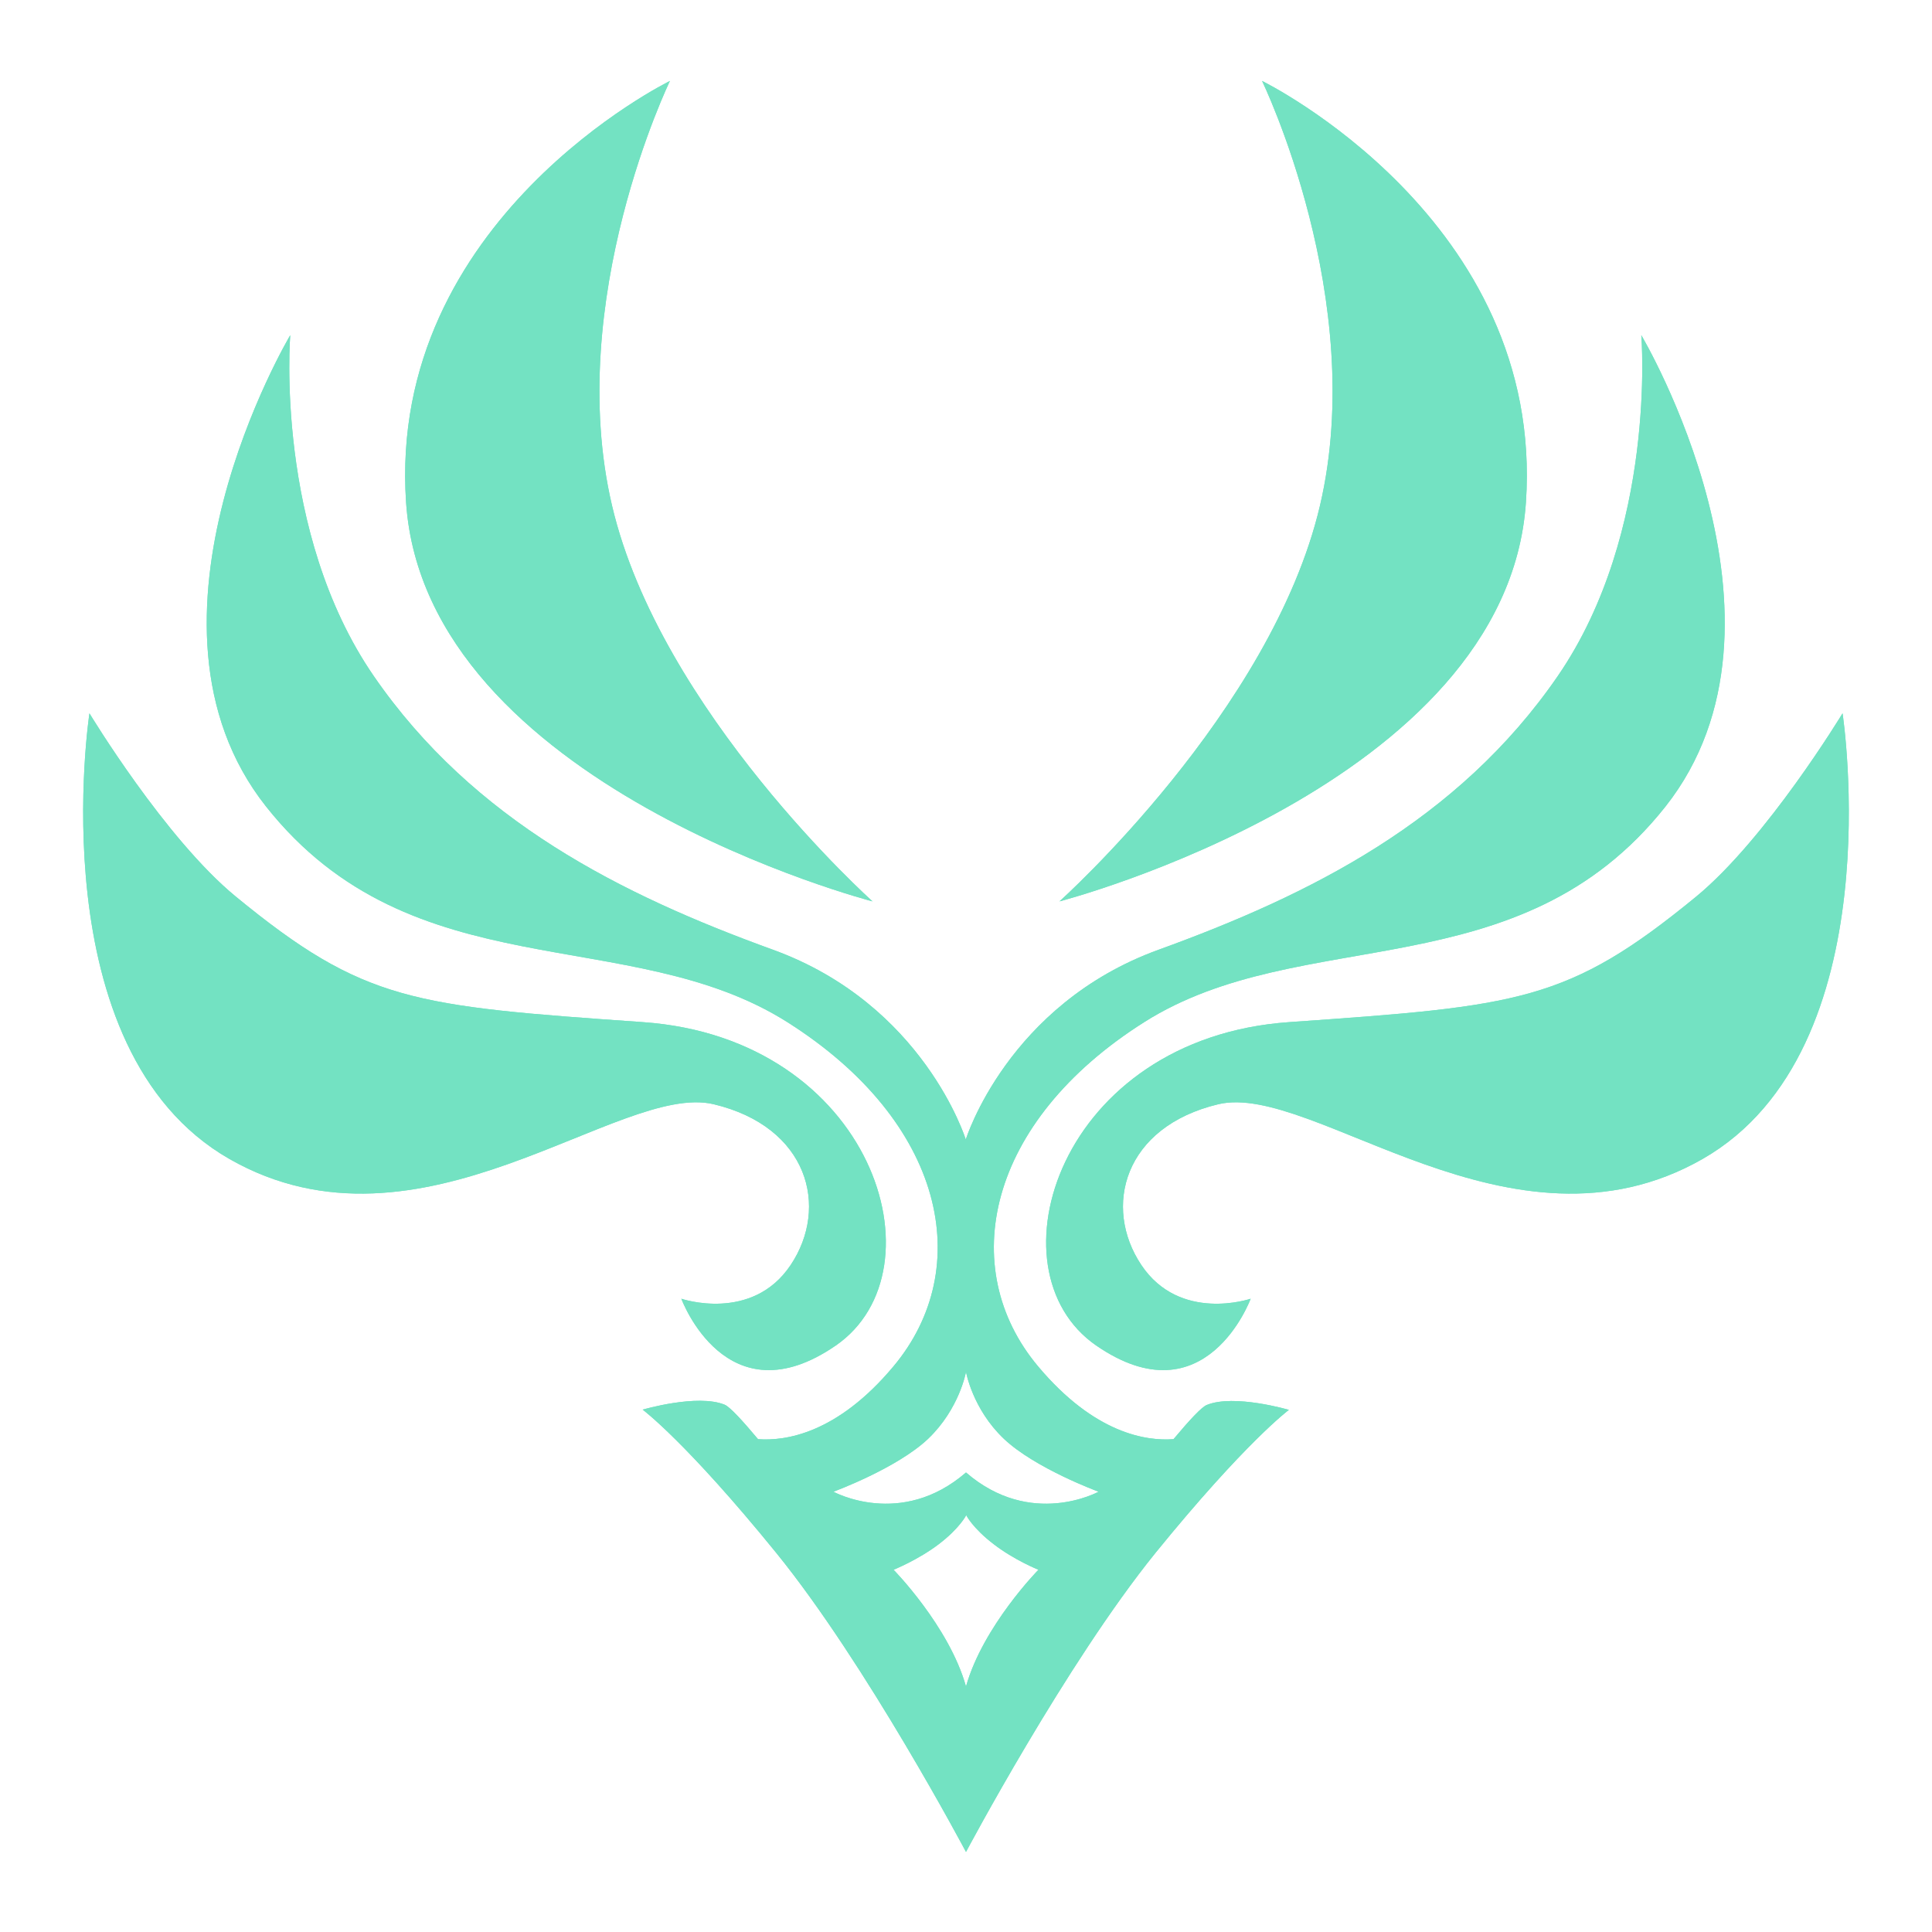
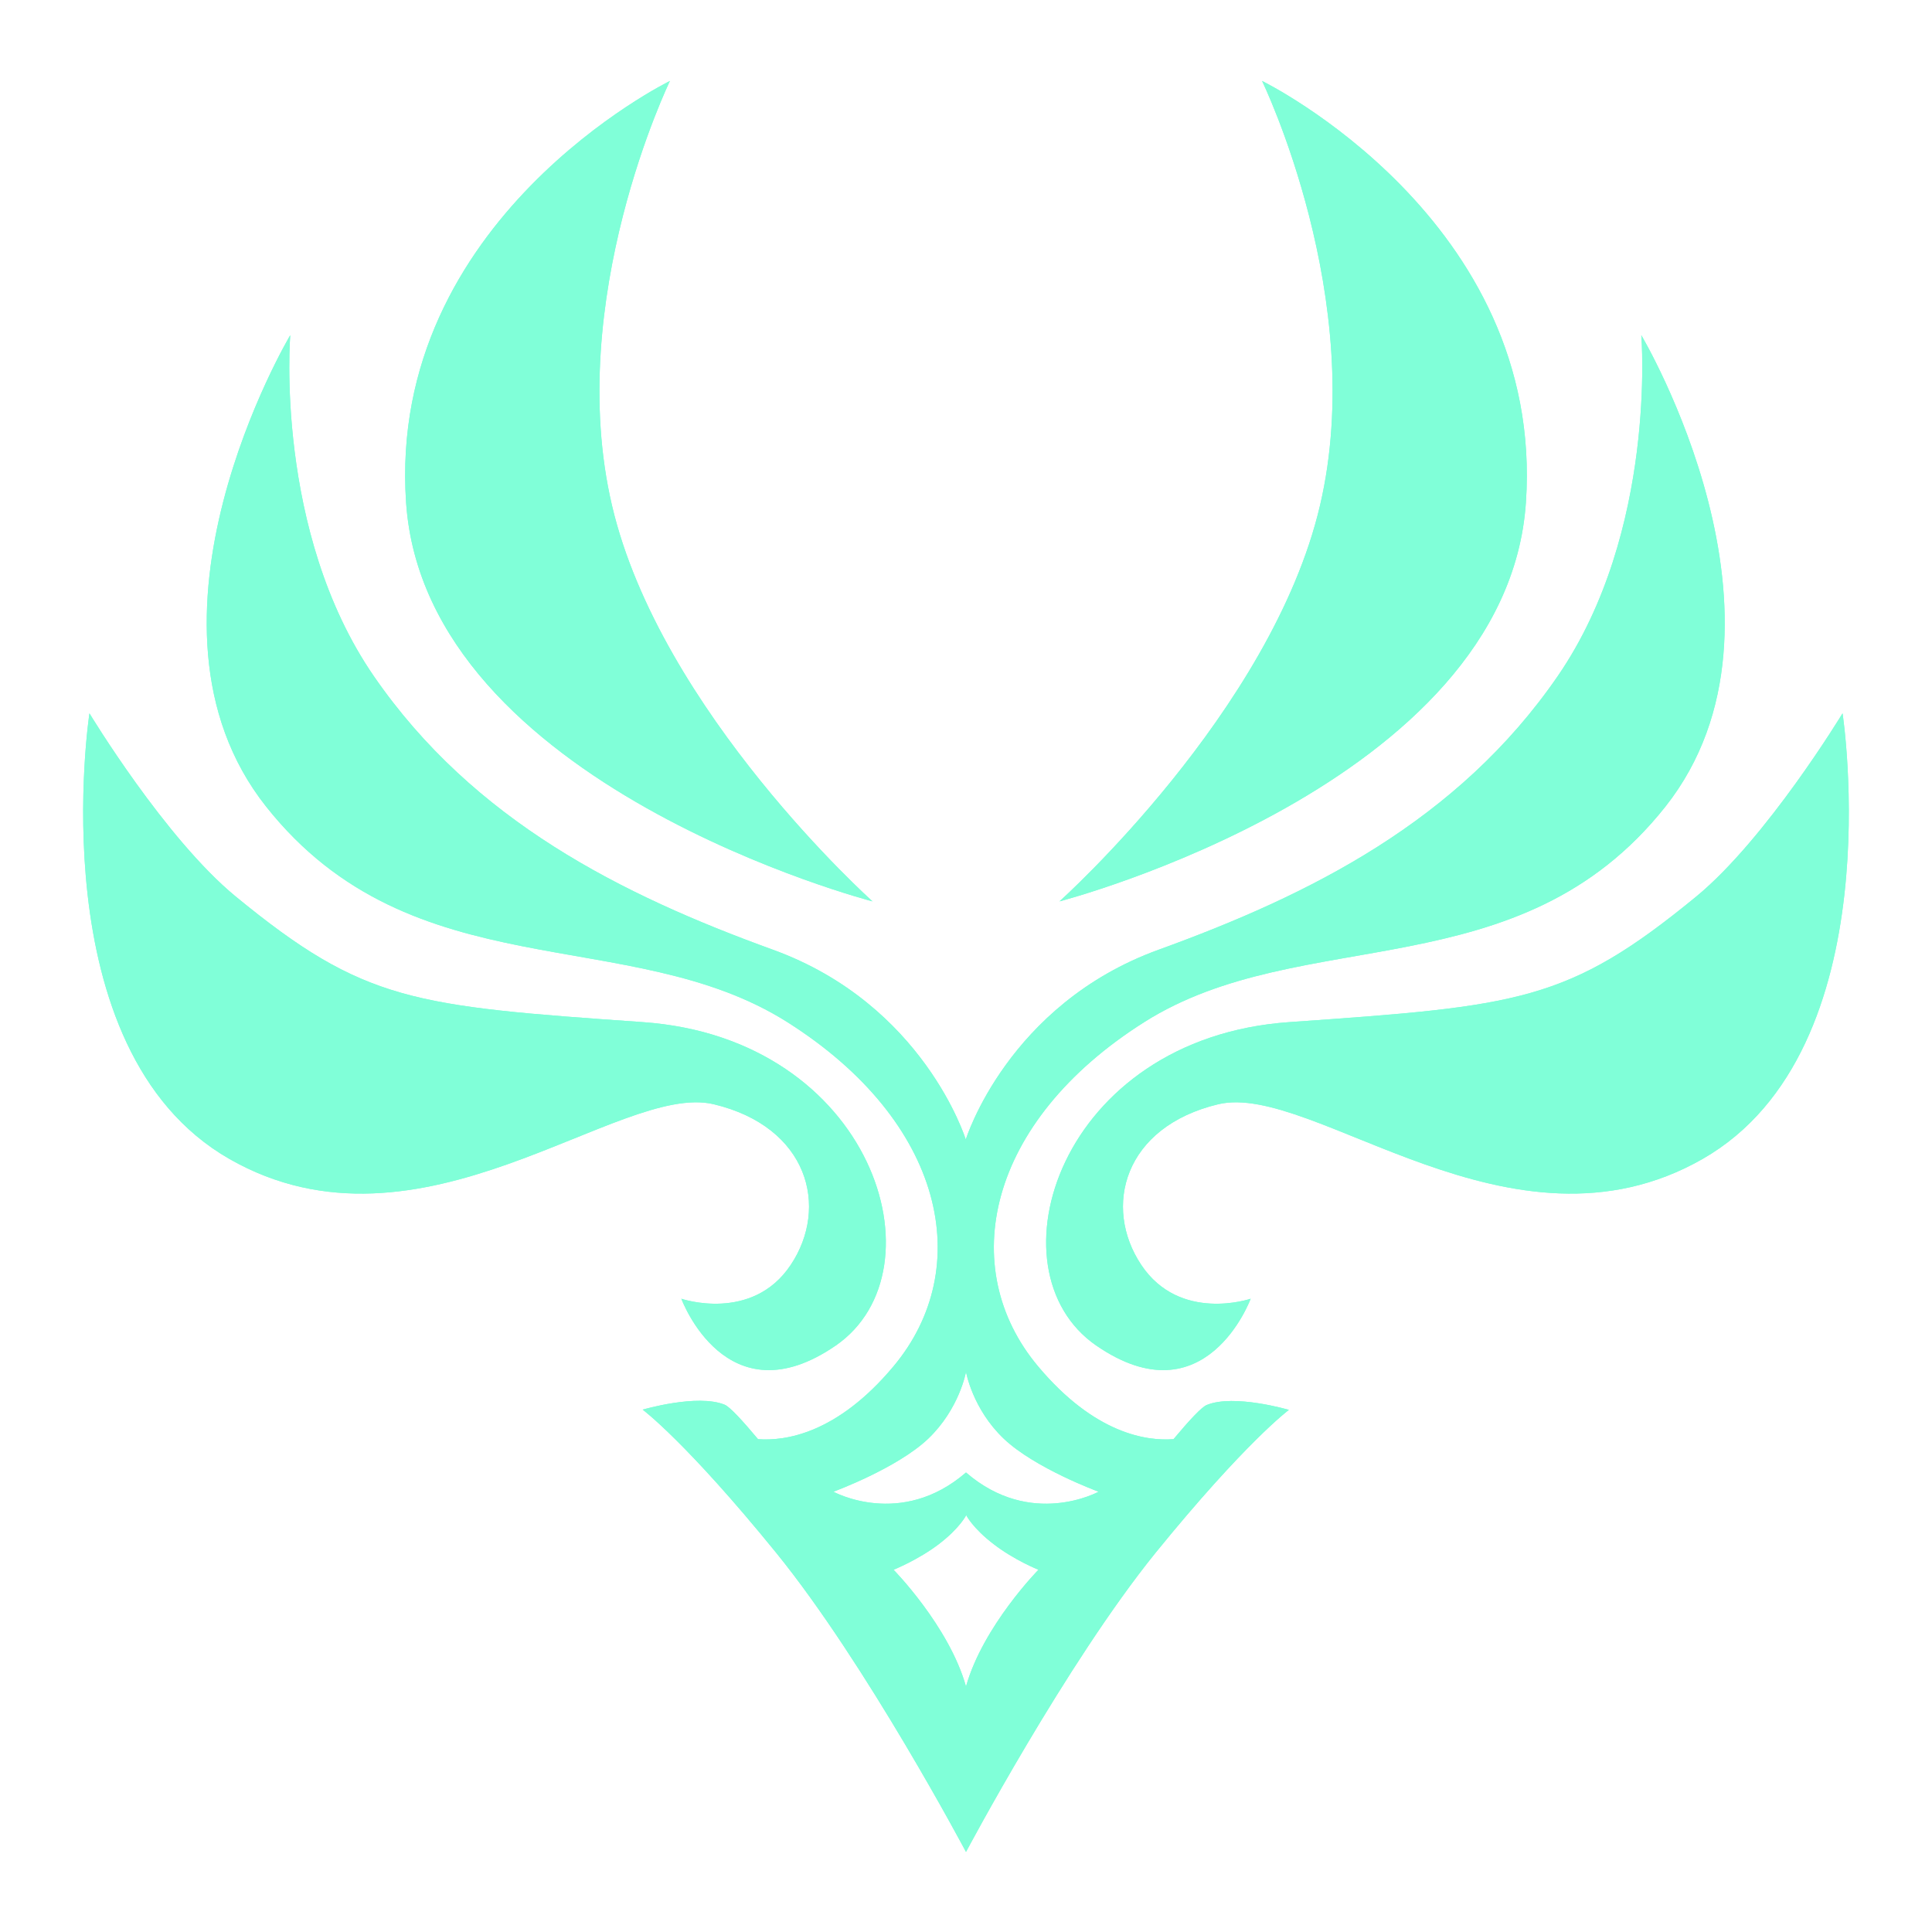
<svg xmlns="http://www.w3.org/2000/svg" version="1.1" id="Layer-1" x="0px" y="0px" viewBox="0 0 864 864" style="enable-background:new 0 0 864 864;" xml:space="preserve">
  <style type="text/css">
- 	.st0{fill-rule:evenodd;clip-rule:evenodd;fill:#73E2C2;}
- 	.st1{fill:#73E2C2;}
+ 	.st0{fill-rule:evenodd;clip-rule:evenodd;fill:#80ffd8;}
+ 	.st1{fill:#80ffd8;}
</style>
  <g>
    <path class="st0" d="M564.4,36.2c0,0,47.5,97.8,25.9,189.9s-116.5,177-116.5,177s200-51.8,208.6-178.4   C691,98.1,564.4,36.2,564.4,36.2z" />
    <path class="st0" d="M564.4,36.2c0,0,47.5,97.8,25.9,189.9s-116.5,177-116.5,177s200-51.8,208.6-178.4   C691,98.1,564.4,36.2,564.4,36.2z" />
  </g>
  <g>
    <path class="st0" d="M559.3,580.8c0,0-20.1,54.7-69.1,20.9c-48.9-33.8-16.5-137.4,86.3-144.6s124.6-9,182-56.1   c31.6-26,65.5-82,65.5-82s23,150.3-62.6,199.3c-85.6,48.9-174.1-34.5-216.5-24.5c-42.4,10.1-51.8,46-34.5,71.9   S559.3,580.8,559.3,580.8z" />
    <path class="st0" d="M559.3,580.8c0,0-20.1,54.7-69.1,20.9c-48.9-33.8-16.5-137.4,86.3-144.6s124.6-9,182-56.1   c31.6-26,65.5-82,65.5-82s23,150.3-62.6,199.3c-85.6,48.9-174.1-34.5-216.5-24.5c-42.4,10.1-51.8,46-34.5,71.9   S559.3,580.8,559.3,580.8z" />
  </g>
  <g>
    <path class="st1" d="M432,658.5c29.1,25.2,59.3,8.6,59.3,8.6s-28.4-10.4-42.4-23.7c-14-13.3-16.9-29.9-16.9-29.9   s-2.9,16.5-16.9,29.9c-14,13.3-42.4,23.7-42.4,23.7S402.9,683.7,432,658.5z M432,754.2c7.6-27,32.4-52.2,32.4-52.2   s-10.8-4.3-20.1-11.5c-9.4-7.2-12.2-12.9-12.2-12.9s-2.9,5.8-12.2,12.9S399.6,702,399.6,702S424.4,727.2,432,754.2z M339,643.6   c12,0.9,35.3-2.3,60.6-32.6c36.7-43.9,23-109.3-47.5-153.9c-70.5-44.6-167.6-13.7-233.1-96.4c-65.5-82.7,10.8-210.8,10.8-210.8   s-7.2,87.8,37.4,152.5c44.6,64.7,110.8,97.8,178.4,122.3c67.6,24.5,86.3,84.9,86.3,84.9s18.7-60.4,86.3-84.9   c67.6-24.5,133.8-57.5,178.4-122.3s37.4-152.5,37.4-152.5s76.2,128,10.8,210.8c-65.5,82.7-162.6,51.8-233.1,96.4   c-70.5,44.6-84.2,110.1-47.5,153.9c25.4,30.3,48.6,33.5,60.6,32.6c7.2-8.6,12.6-14.4,14.9-15.3c12.2-5,36.7,2.2,36.7,2.2   s-19.4,14.4-59.7,64C476.6,744.1,432,828.2,432,828.2s-44.6-84.2-84.9-133.8c-40.3-49.6-59.7-64-59.7-64s24.5-7.2,36.7-2.2   C326.4,629.2,331.8,635,339,643.6z" />
    <path class="st1" d="M432,658.5c29.1,25.2,59.3,8.6,59.3,8.6s-28.4-10.4-42.4-23.7c-14-13.3-16.9-29.9-16.9-29.9   s-2.9,16.5-16.9,29.9c-14,13.3-42.4,23.7-42.4,23.7S402.9,683.7,432,658.5z M432,754.2c7.6-27,32.4-52.2,32.4-52.2   s-10.8-4.3-20.1-11.5c-9.4-7.2-12.2-12.9-12.2-12.9s-2.9,5.8-12.2,12.9S399.6,702,399.6,702S424.4,727.2,432,754.2z M339,643.6   c12,0.9,35.3-2.3,60.6-32.6c36.7-43.9,23-109.3-47.5-153.9c-70.5-44.6-167.6-13.7-233.1-96.4c-65.5-82.7,10.8-210.8,10.8-210.8   s-7.2,87.8,37.4,152.5c44.6,64.7,110.8,97.8,178.4,122.3c67.6,24.5,86.3,84.9,86.3,84.9s18.7-60.4,86.3-84.9   c67.6-24.5,133.8-57.5,178.4-122.3s37.4-152.5,37.4-152.5s76.2,128,10.8,210.8c-65.5,82.7-162.6,51.8-233.1,96.4   c-70.5,44.6-84.2,110.1-47.5,153.9c25.4,30.3,48.6,33.5,60.6,32.6c7.2-8.6,12.6-14.4,14.9-15.3c12.2-5,36.7,2.2,36.7,2.2   s-19.4,14.4-59.7,64C476.6,744.1,432,828.2,432,828.2s-44.6-84.2-84.9-133.8c-40.3-49.6-59.7-64-59.7-64s24.5-7.2,36.7-2.2   C326.4,629.2,331.8,635,339,643.6z" />
  </g>
  <g>
    <path class="st0" d="M299.6,36.2c0,0-47.5,97.8-25.9,189.9s116.5,177,116.5,177s-200-51.8-208.6-178.4   C173,98.1,299.6,36.2,299.6,36.2z" />
    <path class="st0" d="M299.6,36.2c0,0-47.5,97.8-25.9,189.9s116.5,177,116.5,177s-200-51.8-208.6-178.4   C173,98.1,299.6,36.2,299.6,36.2z" />
  </g>
  <g>
    <path class="st0" d="M304.7,580.8c0,0,20.1,54.7,69.1,20.9c48.9-33.8,16.5-137.4-86.3-144.6s-124.6-9-182-56.1   C73.8,375,40,319,40,319s-23,150.3,62.6,199.3c85.6,48.9,174.1-34.5,216.5-24.5c42.4,10.1,51.8,46,34.5,71.9   S304.7,580.8,304.7,580.8z" />
    <path class="st0" d="M304.7,580.8c0,0,20.1,54.7,69.1,20.9c48.9-33.8,16.5-137.4-86.3-144.6s-124.6-9-182-56.1   C73.8,375,40,319,40,319s-23,150.3,62.6,199.3c85.6,48.9,174.1-34.5,216.5-24.5c42.4,10.1,51.8,46,34.5,71.9   S304.7,580.8,304.7,580.8z" />
  </g>
</svg>
